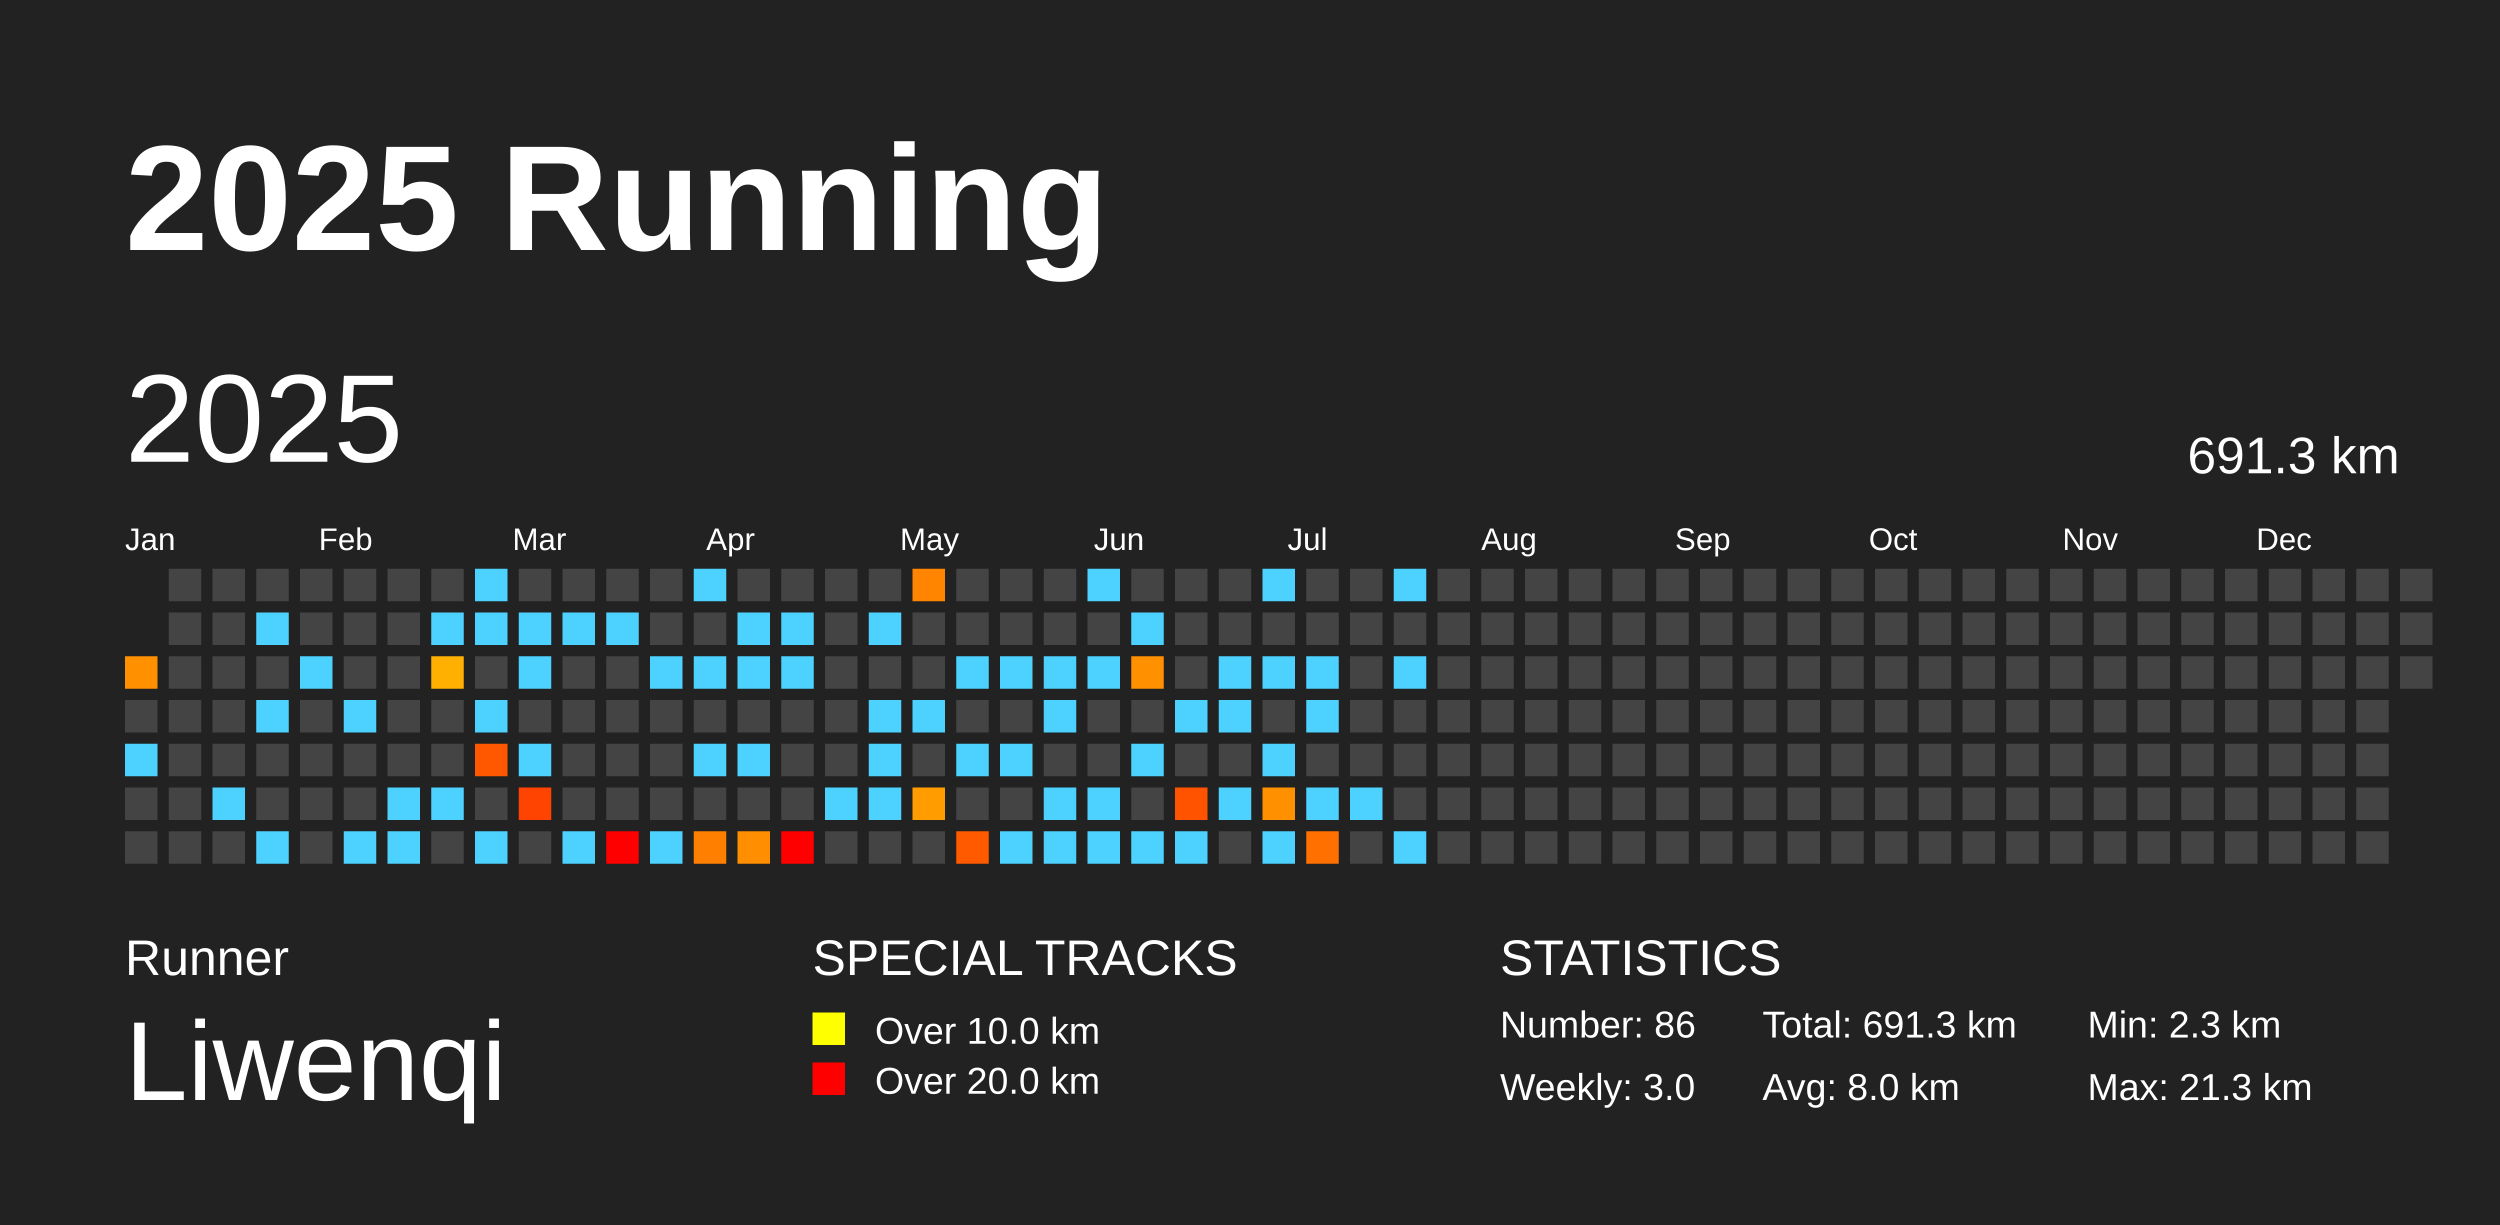
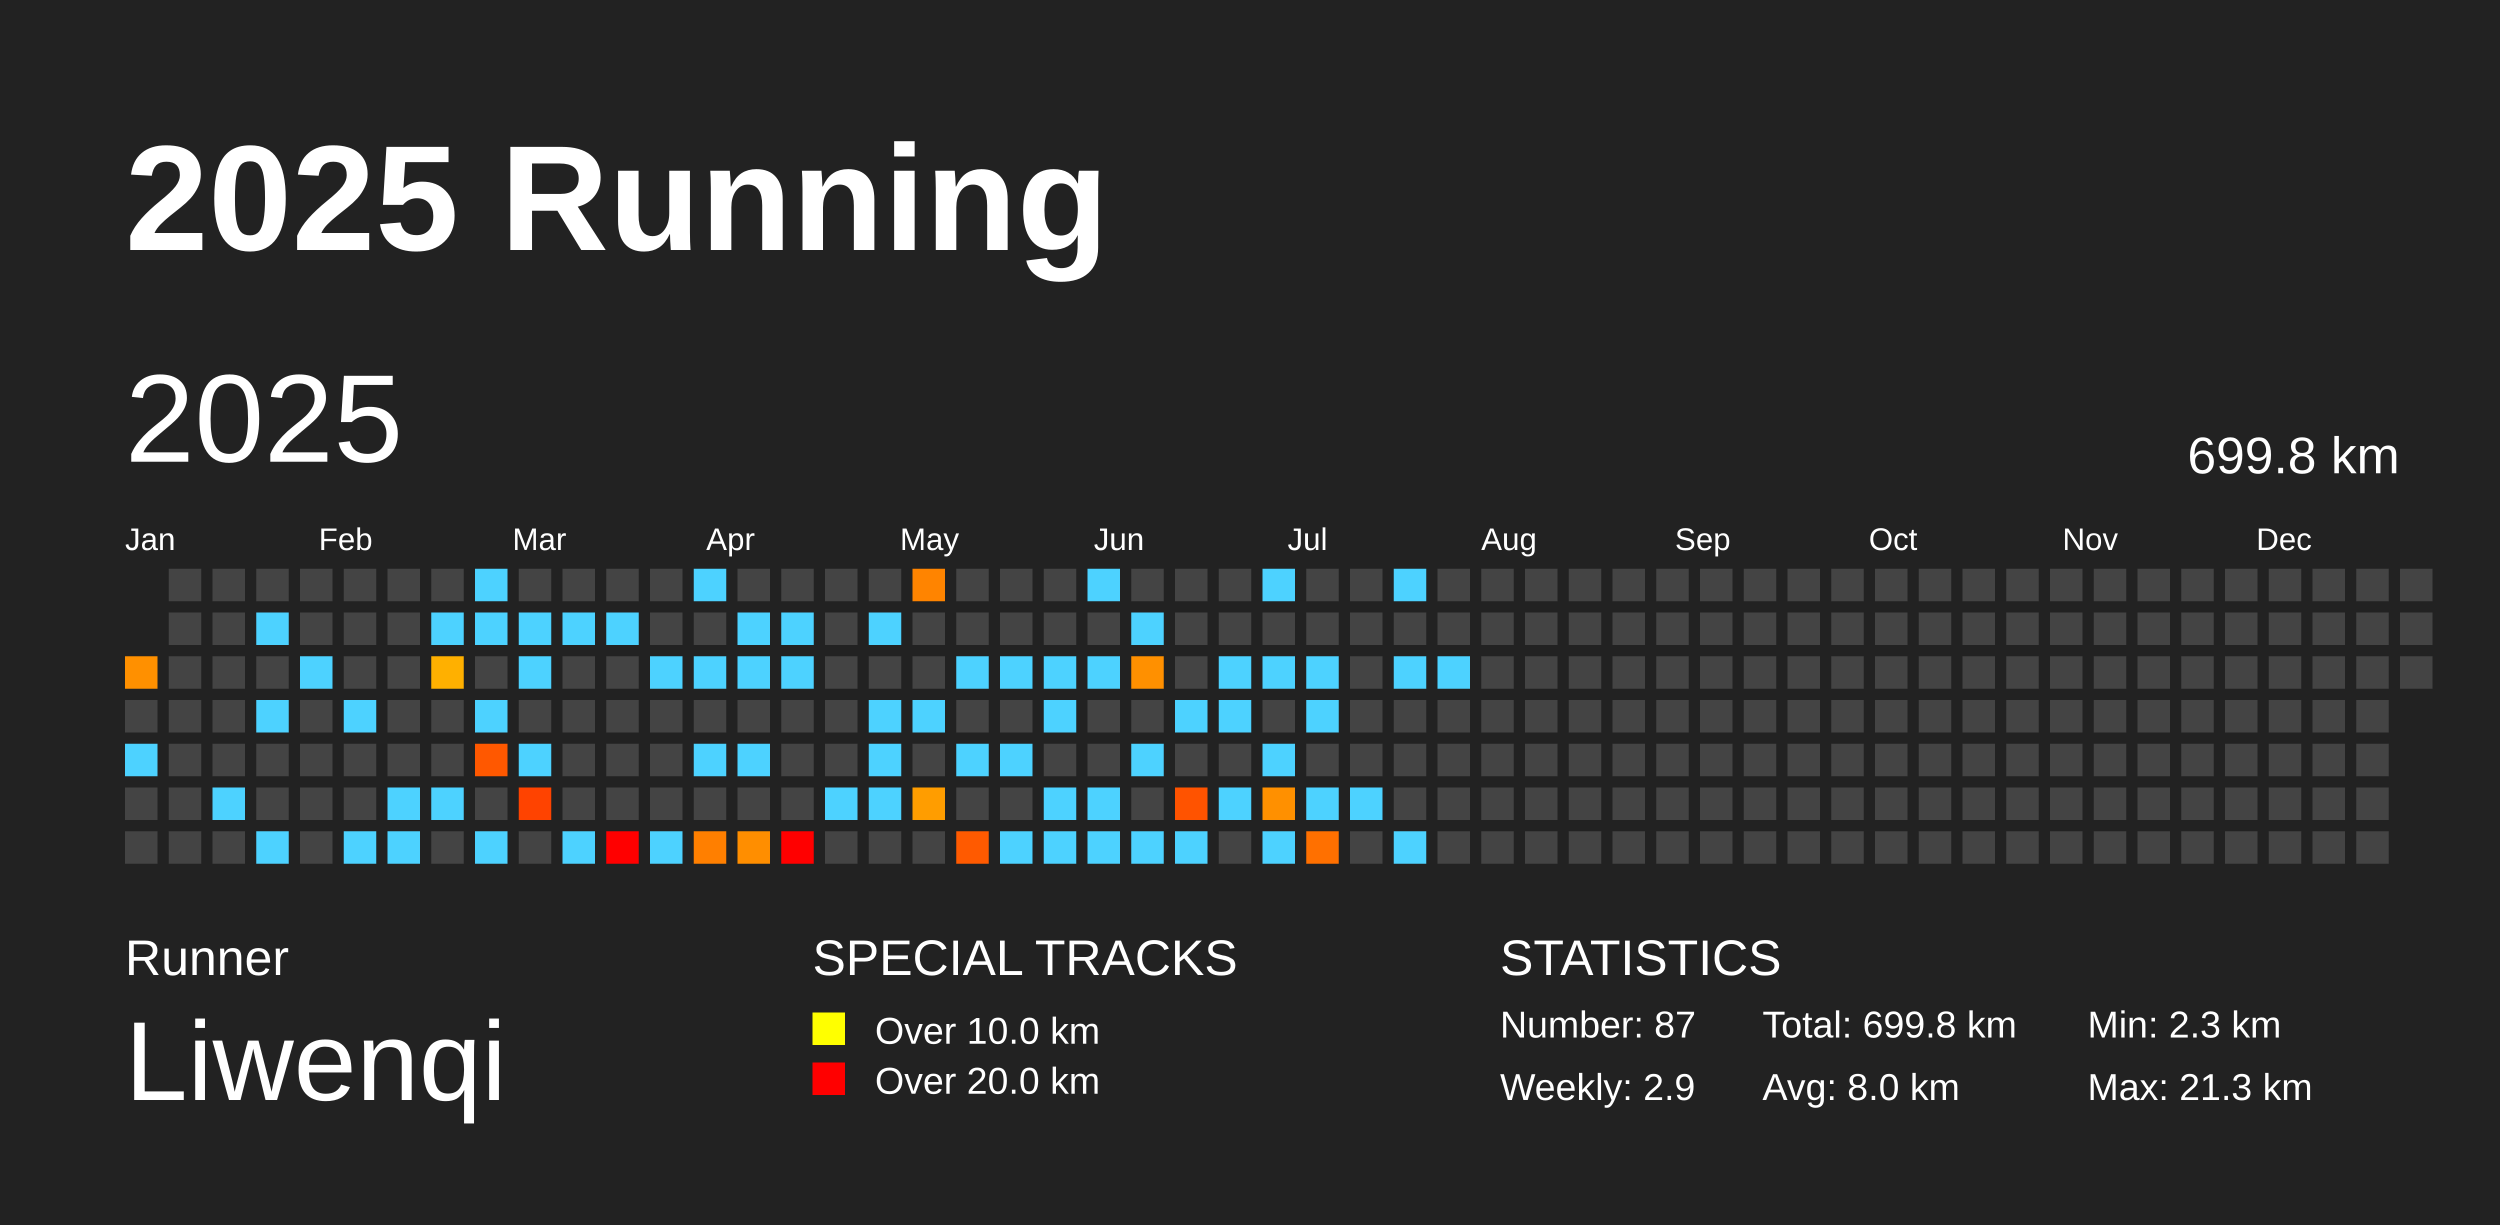
<svg xmlns="http://www.w3.org/2000/svg" baseProfile="full" height="98mm" version="1.1" viewBox="0,0,200,98" width="200mm">
  <defs />
  <rect fill="#222222" height="98" width="200" x="0" y="0" />
  <text fill="#FFFFFF" style="font-size:12px; font-family:Arial; font-weight:bold;" x="10" y="20">2025 Running</text>
  <text fill="#FFFFFF" style="font-size:4px; font-family:Arial" x="10" y="78">Runner</text>
  <text fill="#FFFFFF" style="font-size:9px; font-family:Arial" x="10" y="88">Liwenqi</text>
  <text fill="#FFFFFF" style="font-size:4px; font-family:Arial" x="65" y="78">SPECIAL TRACKS</text>
  <rect fill="yellow" height="2.6" width="2.6" x="65" y="81" />
  <text fill="#FFFFFF" style="font-size:3px; font-family:Arial" x="70" y="83.5">Over 10.0 km</text>
  <rect fill="red" height="2.6" width="2.6" x="65" y="85" />
  <text fill="#FFFFFF" style="font-size:3px; font-family:Arial" x="70" y="87.5">Over 20.0 km</text>
  <text fill="#FFFFFF" style="font-size:4px; font-family:Arial" x="120" y="78">STATISTICS</text>
-   <text fill="#FFFFFF" style="font-size:3px; font-family:Arial" x="120" y="83">Number: 86</text>
-   <text fill="#FFFFFF" style="font-size:3px; font-family:Arial" x="120" y="88">Weekly: 3.0</text>
-   <text fill="#FFFFFF" style="font-size:3px; font-family:Arial" x="141" y="83">Total: 691.3 km</text>
+   <text fill="#FFFFFF" style="font-size:3px; font-family:Arial" x="120" y="83">Number: 87</text>
+   <text fill="#FFFFFF" style="font-size:3px; font-family:Arial" x="120" y="88">Weekly: 2.9</text>
+   <text fill="#FFFFFF" style="font-size:3px; font-family:Arial" x="141" y="83">Total: 699.8 km</text>
  <text fill="#FFFFFF" style="font-size:3px; font-family:Arial" x="141" y="88">Avg: 8.0 km</text>
  <text fill="#FFFFFF" style="font-size:3px; font-family:Arial" x="167" y="83">Min: 2.3 km</text>
  <text fill="#FFFFFF" style="font-size:3px; font-family:Arial" x="167" y="88">Max: 21.3 km</text>
  <text dominant-baseline="hanging" fill="#FFFFFF" style="font-size:10.0px; font-family:Arial;" x="10" y="30">2025</text>
-   <text dominant-baseline="hanging" fill="#FFFFFF" style="font-size:4.125px; font-family:Arial;" x="175" y="35">691.3 km</text>
+   <text dominant-baseline="hanging" fill="#FFFFFF" style="font-size:4.125px; font-family:Arial;" x="175" y="35">699.8 km</text>
  <text fill="#FFFFFF" style="font-size:2.5px; font-family:Arial" x="10.0" y="44">Jan</text>
  <text fill="#FFFFFF" style="font-size:2.5px; font-family:Arial" x="25.5" y="44">Feb</text>
  <text fill="#FFFFFF" style="font-size:2.5px; font-family:Arial" x="41.0" y="44">Mar</text>
  <text fill="#FFFFFF" style="font-size:2.5px; font-family:Arial" x="56.5" y="44">Apr</text>
  <text fill="#FFFFFF" style="font-size:2.5px; font-family:Arial" x="72.0" y="44">May</text>
  <text fill="#FFFFFF" style="font-size:2.5px; font-family:Arial" x="87.5" y="44">Jun</text>
  <text fill="#FFFFFF" style="font-size:2.5px; font-family:Arial" x="103.0" y="44">Jul</text>
  <text fill="#FFFFFF" style="font-size:2.5px; font-family:Arial" x="118.5" y="44">Aug</text>
  <text fill="#FFFFFF" style="font-size:2.5px; font-family:Arial" x="134.0" y="44">Sep</text>
  <text fill="#FFFFFF" style="font-size:2.5px; font-family:Arial" x="149.5" y="44">Oct</text>
  <text fill="#FFFFFF" style="font-size:2.5px; font-family:Arial" x="165.0" y="44">Nov</text>
  <text fill="#FFFFFF" style="font-size:2.5px; font-family:Arial" x="180.5" y="44">Dec</text>
  <rect fill="#ff9000" height="2.6" width="2.6" x="10.0" y="52.5" />
  <rect fill="#444444" height="2.6" width="2.6" x="10.0" y="56.0" />
  <rect fill="#4dd2ff" height="2.6" width="2.6" x="10.0" y="59.5" />
  <rect fill="#444444" height="2.6" width="2.6" x="10.0" y="63.0" />
  <rect fill="#444444" height="2.6" width="2.6" x="10.0" y="66.5" />
  <rect fill="#444444" height="2.6" width="2.6" x="13.5" y="45.5" />
  <rect fill="#444444" height="2.6" width="2.6" x="13.5" y="49.0" />
  <rect fill="#444444" height="2.6" width="2.6" x="13.5" y="52.5" />
  <rect fill="#444444" height="2.6" width="2.6" x="13.5" y="56.0" />
  <rect fill="#444444" height="2.6" width="2.6" x="13.5" y="59.5" />
  <rect fill="#444444" height="2.6" width="2.6" x="13.5" y="63.0" />
  <rect fill="#444444" height="2.6" width="2.6" x="13.5" y="66.5" />
  <rect fill="#444444" height="2.6" width="2.6" x="17.0" y="45.5" />
  <rect fill="#444444" height="2.6" width="2.6" x="17.0" y="49.0" />
  <rect fill="#444444" height="2.6" width="2.6" x="17.0" y="52.5" />
  <rect fill="#444444" height="2.6" width="2.6" x="17.0" y="56.0" />
  <rect fill="#444444" height="2.6" width="2.6" x="17.0" y="59.5" />
  <rect fill="#4dd2ff" height="2.6" width="2.6" x="17.0" y="63.0" />
  <rect fill="#444444" height="2.6" width="2.6" x="17.0" y="66.5" />
  <rect fill="#444444" height="2.6" width="2.6" x="20.5" y="45.5" />
  <rect fill="#4dd2ff" height="2.6" width="2.6" x="20.5" y="49.0" />
  <rect fill="#444444" height="2.6" width="2.6" x="20.5" y="52.5" />
  <rect fill="#4dd2ff" height="2.6" width="2.6" x="20.5" y="56.0" />
  <rect fill="#444444" height="2.6" width="2.6" x="20.5" y="59.5" />
  <rect fill="#444444" height="2.6" width="2.6" x="20.5" y="63.0" />
  <rect fill="#4dd2ff" height="2.6" width="2.6" x="20.5" y="66.5" />
  <rect fill="#444444" height="2.6" width="2.6" x="24.0" y="45.5" />
  <rect fill="#444444" height="2.6" width="2.6" x="24.0" y="49.0" />
  <rect fill="#4dd2ff" height="2.6" width="2.6" x="24.0" y="52.5" />
  <rect fill="#444444" height="2.6" width="2.6" x="24.0" y="56.0" />
  <rect fill="#444444" height="2.6" width="2.6" x="24.0" y="59.5" />
  <rect fill="#444444" height="2.6" width="2.6" x="24.0" y="63.0" />
  <rect fill="#444444" height="2.6" width="2.6" x="24.0" y="66.5" />
  <rect fill="#444444" height="2.6" width="2.6" x="27.5" y="45.5" />
  <rect fill="#444444" height="2.6" width="2.6" x="27.5" y="49.0" />
  <rect fill="#444444" height="2.6" width="2.6" x="27.5" y="52.5" />
  <rect fill="#4dd2ff" height="2.6" width="2.6" x="27.5" y="56.0" />
  <rect fill="#444444" height="2.6" width="2.6" x="27.5" y="59.5" />
  <rect fill="#444444" height="2.6" width="2.6" x="27.5" y="63.0" />
  <rect fill="#4dd2ff" height="2.6" width="2.6" x="27.5" y="66.5" />
  <rect fill="#444444" height="2.6" width="2.6" x="31.0" y="45.5" />
  <rect fill="#444444" height="2.6" width="2.6" x="31.0" y="49.0" />
  <rect fill="#444444" height="2.6" width="2.6" x="31.0" y="52.5" />
  <rect fill="#444444" height="2.6" width="2.6" x="31.0" y="56.0" />
  <rect fill="#444444" height="2.6" width="2.6" x="31.0" y="59.5" />
  <rect fill="#4dd2ff" height="2.6" width="2.6" x="31.0" y="63.0" />
  <rect fill="#4dd2ff" height="2.6" width="2.6" x="31.0" y="66.5" />
  <rect fill="#444444" height="2.6" width="2.6" x="34.5" y="45.5" />
  <rect fill="#4dd2ff" height="2.6" width="2.6" x="34.5" y="49.0" />
  <rect fill="#ffb000" height="2.6" width="2.6" x="34.5" y="52.5" />
  <rect fill="#444444" height="2.6" width="2.6" x="34.5" y="56.0" />
  <rect fill="#444444" height="2.6" width="2.6" x="34.5" y="59.5" />
  <rect fill="#4dd2ff" height="2.6" width="2.6" x="34.5" y="63.0" />
  <rect fill="#444444" height="2.6" width="2.6" x="34.5" y="66.5" />
  <rect fill="#4dd2ff" height="2.6" width="2.6" x="38.0" y="45.5" />
  <rect fill="#4dd2ff" height="2.6" width="2.6" x="38.0" y="49.0" />
  <rect fill="#444444" height="2.6" width="2.6" x="38.0" y="52.5" />
  <rect fill="#4dd2ff" height="2.6" width="2.6" x="38.0" y="56.0" />
  <rect fill="#ff5800" height="2.6" width="2.6" x="38.0" y="59.5" />
  <rect fill="#444444" height="2.6" width="2.6" x="38.0" y="63.0" />
  <rect fill="#4dd2ff" height="2.6" width="2.6" x="38.0" y="66.5" />
  <rect fill="#444444" height="2.6" width="2.6" x="41.5" y="45.5" />
  <rect fill="#4dd2ff" height="2.6" width="2.6" x="41.5" y="49.0" />
  <rect fill="#4dd2ff" height="2.6" width="2.6" x="41.5" y="52.5" />
  <rect fill="#444444" height="2.6" width="2.6" x="41.5" y="56.0" />
  <rect fill="#4dd2ff" height="2.6" width="2.6" x="41.5" y="59.5" />
  <rect fill="#ff4300" height="2.6" width="2.6" x="41.5" y="63.0" />
  <rect fill="#444444" height="2.6" width="2.6" x="41.5" y="66.5" />
  <rect fill="#444444" height="2.6" width="2.6" x="45.0" y="45.5" />
  <rect fill="#4dd2ff" height="2.6" width="2.6" x="45.0" y="49.0" />
  <rect fill="#444444" height="2.6" width="2.6" x="45.0" y="52.5" />
  <rect fill="#444444" height="2.6" width="2.6" x="45.0" y="56.0" />
  <rect fill="#444444" height="2.6" width="2.6" x="45.0" y="59.5" />
  <rect fill="#444444" height="2.6" width="2.6" x="45.0" y="63.0" />
  <rect fill="#4dd2ff" height="2.6" width="2.6" x="45.0" y="66.5" />
  <rect fill="#444444" height="2.6" width="2.6" x="48.5" y="45.5" />
  <rect fill="#4dd2ff" height="2.6" width="2.6" x="48.5" y="49.0" />
  <rect fill="#444444" height="2.6" width="2.6" x="48.5" y="52.5" />
  <rect fill="#444444" height="2.6" width="2.6" x="48.5" y="56.0" />
  <rect fill="#444444" height="2.6" width="2.6" x="48.5" y="59.5" />
  <rect fill="#444444" height="2.6" width="2.6" x="48.5" y="63.0" />
  <rect fill="red" height="2.6" width="2.6" x="48.5" y="66.5" />
  <rect fill="#444444" height="2.6" width="2.6" x="52.0" y="45.5" />
  <rect fill="#444444" height="2.6" width="2.6" x="52.0" y="49.0" />
  <rect fill="#4dd2ff" height="2.6" width="2.6" x="52.0" y="52.5" />
  <rect fill="#444444" height="2.6" width="2.6" x="52.0" y="56.0" />
  <rect fill="#444444" height="2.6" width="2.6" x="52.0" y="59.5" />
  <rect fill="#444444" height="2.6" width="2.6" x="52.0" y="63.0" />
  <rect fill="#4dd2ff" height="2.6" width="2.6" x="52.0" y="66.5" />
  <rect fill="#4dd2ff" height="2.6" width="2.6" x="55.5" y="45.5" />
  <rect fill="#444444" height="2.6" width="2.6" x="55.5" y="49.0" />
  <rect fill="#4dd2ff" height="2.6" width="2.6" x="55.5" y="52.5" />
  <rect fill="#444444" height="2.6" width="2.6" x="55.5" y="56.0" />
  <rect fill="#4dd2ff" height="2.6" width="2.6" x="55.5" y="59.5" />
  <rect fill="#444444" height="2.6" width="2.6" x="55.5" y="63.0" />
  <rect fill="#ff7f00" height="2.6" width="2.6" x="55.5" y="66.5" />
  <rect fill="#444444" height="2.6" width="2.6" x="59.0" y="45.5" />
  <rect fill="#4dd2ff" height="2.6" width="2.6" x="59.0" y="49.0" />
  <rect fill="#4dd2ff" height="2.6" width="2.6" x="59.0" y="52.5" />
  <rect fill="#444444" height="2.6" width="2.6" x="59.0" y="56.0" />
  <rect fill="#4dd2ff" height="2.6" width="2.6" x="59.0" y="59.5" />
  <rect fill="#444444" height="2.6" width="2.6" x="59.0" y="63.0" />
  <rect fill="#ff8e00" height="2.6" width="2.6" x="59.0" y="66.5" />
  <rect fill="#444444" height="2.6" width="2.6" x="62.5" y="45.5" />
  <rect fill="#4dd2ff" height="2.6" width="2.6" x="62.5" y="49.0" />
  <rect fill="#4dd2ff" height="2.6" width="2.6" x="62.5" y="52.5" />
  <rect fill="#444444" height="2.6" width="2.6" x="62.5" y="56.0" />
  <rect fill="#444444" height="2.6" width="2.6" x="62.5" y="59.5" />
  <rect fill="#444444" height="2.6" width="2.6" x="62.5" y="63.0" />
  <rect fill="red" height="2.6" width="2.6" x="62.5" y="66.5" />
  <rect fill="#444444" height="2.6" width="2.6" x="66.0" y="45.5" />
  <rect fill="#444444" height="2.6" width="2.6" x="66.0" y="49.0" />
  <rect fill="#444444" height="2.6" width="2.6" x="66.0" y="52.5" />
  <rect fill="#444444" height="2.6" width="2.6" x="66.0" y="56.0" />
  <rect fill="#444444" height="2.6" width="2.6" x="66.0" y="59.5" />
  <rect fill="#4dd2ff" height="2.6" width="2.6" x="66.0" y="63.0" />
  <rect fill="#444444" height="2.6" width="2.6" x="66.0" y="66.5" />
  <rect fill="#444444" height="2.6" width="2.6" x="69.5" y="45.5" />
  <rect fill="#4dd2ff" height="2.6" width="2.6" x="69.5" y="49.0" />
  <rect fill="#444444" height="2.6" width="2.6" x="69.5" y="52.5" />
  <rect fill="#4dd2ff" height="2.6" width="2.6" x="69.5" y="56.0" />
  <rect fill="#4dd2ff" height="2.6" width="2.6" x="69.5" y="59.5" />
  <rect fill="#4dd2ff" height="2.6" width="2.6" x="69.5" y="63.0" />
  <rect fill="#444444" height="2.6" width="2.6" x="69.5" y="66.5" />
  <rect fill="#ff8400" height="2.6" width="2.6" x="73.0" y="45.5" />
  <rect fill="#444444" height="2.6" width="2.6" x="73.0" y="49.0" />
  <rect fill="#444444" height="2.6" width="2.6" x="73.0" y="52.5" />
  <rect fill="#4dd2ff" height="2.6" width="2.6" x="73.0" y="56.0" />
  <rect fill="#444444" height="2.6" width="2.6" x="73.0" y="59.5" />
  <rect fill="#ff9d00" height="2.6" width="2.6" x="73.0" y="63.0" />
  <rect fill="#444444" height="2.6" width="2.6" x="73.0" y="66.5" />
  <rect fill="#444444" height="2.6" width="2.6" x="76.5" y="45.5" />
  <rect fill="#444444" height="2.6" width="2.6" x="76.5" y="49.0" />
  <rect fill="#4dd2ff" height="2.6" width="2.6" x="76.5" y="52.5" />
  <rect fill="#444444" height="2.6" width="2.6" x="76.5" y="56.0" />
  <rect fill="#4dd2ff" height="2.6" width="2.6" x="76.5" y="59.5" />
  <rect fill="#444444" height="2.6" width="2.6" x="76.5" y="63.0" />
  <rect fill="#ff5a00" height="2.6" width="2.6" x="76.5" y="66.5" />
  <rect fill="#444444" height="2.6" width="2.6" x="80.0" y="45.5" />
  <rect fill="#444444" height="2.6" width="2.6" x="80.0" y="49.0" />
  <rect fill="#4dd2ff" height="2.6" width="2.6" x="80.0" y="52.5" />
  <rect fill="#444444" height="2.6" width="2.6" x="80.0" y="56.0" />
  <rect fill="#4dd2ff" height="2.6" width="2.6" x="80.0" y="59.5" />
  <rect fill="#444444" height="2.6" width="2.6" x="80.0" y="63.0" />
  <rect fill="#4dd2ff" height="2.6" width="2.6" x="80.0" y="66.5" />
  <rect fill="#444444" height="2.6" width="2.6" x="83.5" y="45.5" />
  <rect fill="#444444" height="2.6" width="2.6" x="83.5" y="49.0" />
  <rect fill="#4dd2ff" height="2.6" width="2.6" x="83.5" y="52.5" />
  <rect fill="#4dd2ff" height="2.6" width="2.6" x="83.5" y="56.0" />
  <rect fill="#444444" height="2.6" width="2.6" x="83.5" y="59.5" />
  <rect fill="#4dd2ff" height="2.6" width="2.6" x="83.5" y="63.0" />
  <rect fill="#4dd2ff" height="2.6" width="2.6" x="83.5" y="66.5" />
  <rect fill="#4dd2ff" height="2.6" width="2.6" x="87.0" y="45.5" />
  <rect fill="#444444" height="2.6" width="2.6" x="87.0" y="49.0" />
  <rect fill="#4dd2ff" height="2.6" width="2.6" x="87.0" y="52.5" />
  <rect fill="#444444" height="2.6" width="2.6" x="87.0" y="56.0" />
  <rect fill="#444444" height="2.6" width="2.6" x="87.0" y="59.5" />
  <rect fill="#4dd2ff" height="2.6" width="2.6" x="87.0" y="63.0" />
  <rect fill="#4dd2ff" height="2.6" width="2.6" x="87.0" y="66.5" />
  <rect fill="#444444" height="2.6" width="2.6" x="90.5" y="45.5" />
  <rect fill="#4dd2ff" height="2.6" width="2.6" x="90.5" y="49.0" />
  <rect fill="#ff9000" height="2.6" width="2.6" x="90.5" y="52.5" />
  <rect fill="#444444" height="2.6" width="2.6" x="90.5" y="56.0" />
  <rect fill="#4dd2ff" height="2.6" width="2.6" x="90.5" y="59.5" />
  <rect fill="#444444" height="2.6" width="2.6" x="90.5" y="63.0" />
  <rect fill="#4dd2ff" height="2.6" width="2.6" x="90.5" y="66.5" />
  <rect fill="#444444" height="2.6" width="2.6" x="94.0" y="45.5" />
  <rect fill="#444444" height="2.6" width="2.6" x="94.0" y="49.0" />
  <rect fill="#444444" height="2.6" width="2.6" x="94.0" y="52.5" />
  <rect fill="#4dd2ff" height="2.6" width="2.6" x="94.0" y="56.0" />
  <rect fill="#444444" height="2.6" width="2.6" x="94.0" y="59.5" />
  <rect fill="#ff5300" height="2.6" width="2.6" x="94.0" y="63.0" />
  <rect fill="#4dd2ff" height="2.6" width="2.6" x="94.0" y="66.5" />
  <rect fill="#444444" height="2.6" width="2.6" x="97.5" y="45.5" />
  <rect fill="#444444" height="2.6" width="2.6" x="97.5" y="49.0" />
  <rect fill="#4dd2ff" height="2.6" width="2.6" x="97.5" y="52.5" />
  <rect fill="#4dd2ff" height="2.6" width="2.6" x="97.5" y="56.0" />
  <rect fill="#444444" height="2.6" width="2.6" x="97.5" y="59.5" />
  <rect fill="#4dd2ff" height="2.6" width="2.6" x="97.5" y="63.0" />
  <rect fill="#444444" height="2.6" width="2.6" x="97.5" y="66.5" />
  <rect fill="#4dd2ff" height="2.6" width="2.6" x="101.0" y="45.5" />
  <rect fill="#444444" height="2.6" width="2.6" x="101.0" y="49.0" />
  <rect fill="#4dd2ff" height="2.6" width="2.6" x="101.0" y="52.5" />
  <rect fill="#444444" height="2.6" width="2.6" x="101.0" y="56.0" />
  <rect fill="#4dd2ff" height="2.6" width="2.6" x="101.0" y="59.5" />
  <rect fill="#ff9000" height="2.6" width="2.6" x="101.0" y="63.0" />
  <rect fill="#4dd2ff" height="2.6" width="2.6" x="101.0" y="66.5" />
  <rect fill="#444444" height="2.6" width="2.6" x="104.5" y="45.5" />
  <rect fill="#444444" height="2.6" width="2.6" x="104.5" y="49.0" />
  <rect fill="#4dd2ff" height="2.6" width="2.6" x="104.5" y="52.5" />
  <rect fill="#4dd2ff" height="2.6" width="2.6" x="104.5" y="56.0" />
  <rect fill="#444444" height="2.6" width="2.6" x="104.5" y="59.5" />
  <rect fill="#4dd2ff" height="2.6" width="2.6" x="104.5" y="63.0" />
  <rect fill="#ff7000" height="2.6" width="2.6" x="104.5" y="66.5" />
  <rect fill="#444444" height="2.6" width="2.6" x="108.0" y="45.5" />
  <rect fill="#444444" height="2.6" width="2.6" x="108.0" y="49.0" />
  <rect fill="#444444" height="2.6" width="2.6" x="108.0" y="52.5" />
  <rect fill="#444444" height="2.6" width="2.6" x="108.0" y="56.0" />
  <rect fill="#444444" height="2.6" width="2.6" x="108.0" y="59.5" />
  <rect fill="#4dd2ff" height="2.6" width="2.6" x="108.0" y="63.0" />
  <rect fill="#444444" height="2.6" width="2.6" x="108.0" y="66.5" />
  <rect fill="#4dd2ff" height="2.6" width="2.6" x="111.5" y="45.5" />
  <rect fill="#444444" height="2.6" width="2.6" x="111.5" y="49.0" />
  <rect fill="#4dd2ff" height="2.6" width="2.6" x="111.5" y="52.5" />
  <rect fill="#444444" height="2.6" width="2.6" x="111.5" y="56.0" />
  <rect fill="#444444" height="2.6" width="2.6" x="111.5" y="59.5" />
  <rect fill="#444444" height="2.6" width="2.6" x="111.5" y="63.0" />
  <rect fill="#4dd2ff" height="2.6" width="2.6" x="111.5" y="66.5" />
  <rect fill="#444444" height="2.6" width="2.6" x="115.0" y="45.5" />
  <rect fill="#444444" height="2.6" width="2.6" x="115.0" y="49.0" />
-   <rect fill="#444444" height="2.6" width="2.6" x="115.0" y="52.5" />
+   <rect fill="#4dd2ff" height="2.6" width="2.6" x="115.0" y="52.5" />
  <rect fill="#444444" height="2.6" width="2.6" x="115.0" y="56.0" />
  <rect fill="#444444" height="2.6" width="2.6" x="115.0" y="59.5" />
  <rect fill="#444444" height="2.6" width="2.6" x="115.0" y="63.0" />
  <rect fill="#444444" height="2.6" width="2.6" x="115.0" y="66.5" />
  <rect fill="#444444" height="2.6" width="2.6" x="118.5" y="45.5" />
  <rect fill="#444444" height="2.6" width="2.6" x="118.5" y="49.0" />
  <rect fill="#444444" height="2.6" width="2.6" x="118.5" y="52.5" />
  <rect fill="#444444" height="2.6" width="2.6" x="118.5" y="56.0" />
  <rect fill="#444444" height="2.6" width="2.6" x="118.5" y="59.5" />
  <rect fill="#444444" height="2.6" width="2.6" x="118.5" y="63.0" />
  <rect fill="#444444" height="2.6" width="2.6" x="118.5" y="66.5" />
  <rect fill="#444444" height="2.6" width="2.6" x="122.0" y="45.5" />
  <rect fill="#444444" height="2.6" width="2.6" x="122.0" y="49.0" />
  <rect fill="#444444" height="2.6" width="2.6" x="122.0" y="52.5" />
  <rect fill="#444444" height="2.6" width="2.6" x="122.0" y="56.0" />
  <rect fill="#444444" height="2.6" width="2.6" x="122.0" y="59.5" />
  <rect fill="#444444" height="2.6" width="2.6" x="122.0" y="63.0" />
  <rect fill="#444444" height="2.6" width="2.6" x="122.0" y="66.5" />
  <rect fill="#444444" height="2.6" width="2.6" x="125.5" y="45.5" />
  <rect fill="#444444" height="2.6" width="2.6" x="125.5" y="49.0" />
  <rect fill="#444444" height="2.6" width="2.6" x="125.5" y="52.5" />
  <rect fill="#444444" height="2.6" width="2.6" x="125.5" y="56.0" />
  <rect fill="#444444" height="2.6" width="2.6" x="125.5" y="59.5" />
  <rect fill="#444444" height="2.6" width="2.6" x="125.5" y="63.0" />
  <rect fill="#444444" height="2.6" width="2.6" x="125.5" y="66.5" />
  <rect fill="#444444" height="2.6" width="2.6" x="129.0" y="45.5" />
  <rect fill="#444444" height="2.6" width="2.6" x="129.0" y="49.0" />
  <rect fill="#444444" height="2.6" width="2.6" x="129.0" y="52.5" />
  <rect fill="#444444" height="2.6" width="2.6" x="129.0" y="56.0" />
  <rect fill="#444444" height="2.6" width="2.6" x="129.0" y="59.5" />
  <rect fill="#444444" height="2.6" width="2.6" x="129.0" y="63.0" />
  <rect fill="#444444" height="2.6" width="2.6" x="129.0" y="66.5" />
  <rect fill="#444444" height="2.6" width="2.6" x="132.5" y="45.5" />
  <rect fill="#444444" height="2.6" width="2.6" x="132.5" y="49.0" />
  <rect fill="#444444" height="2.6" width="2.6" x="132.5" y="52.5" />
  <rect fill="#444444" height="2.6" width="2.6" x="132.5" y="56.0" />
  <rect fill="#444444" height="2.6" width="2.6" x="132.5" y="59.5" />
  <rect fill="#444444" height="2.6" width="2.6" x="132.5" y="63.0" />
  <rect fill="#444444" height="2.6" width="2.6" x="132.5" y="66.5" />
  <rect fill="#444444" height="2.6" width="2.6" x="136.0" y="45.5" />
  <rect fill="#444444" height="2.6" width="2.6" x="136.0" y="49.0" />
  <rect fill="#444444" height="2.6" width="2.6" x="136.0" y="52.5" />
  <rect fill="#444444" height="2.6" width="2.6" x="136.0" y="56.0" />
  <rect fill="#444444" height="2.6" width="2.6" x="136.0" y="59.5" />
  <rect fill="#444444" height="2.6" width="2.6" x="136.0" y="63.0" />
  <rect fill="#444444" height="2.6" width="2.6" x="136.0" y="66.5" />
  <rect fill="#444444" height="2.6" width="2.6" x="139.5" y="45.5" />
  <rect fill="#444444" height="2.6" width="2.6" x="139.5" y="49.0" />
  <rect fill="#444444" height="2.6" width="2.6" x="139.5" y="52.5" />
  <rect fill="#444444" height="2.6" width="2.6" x="139.5" y="56.0" />
  <rect fill="#444444" height="2.6" width="2.6" x="139.5" y="59.5" />
  <rect fill="#444444" height="2.6" width="2.6" x="139.5" y="63.0" />
  <rect fill="#444444" height="2.6" width="2.6" x="139.5" y="66.5" />
  <rect fill="#444444" height="2.6" width="2.6" x="143.0" y="45.5" />
  <rect fill="#444444" height="2.6" width="2.6" x="143.0" y="49.0" />
  <rect fill="#444444" height="2.6" width="2.6" x="143.0" y="52.5" />
  <rect fill="#444444" height="2.6" width="2.6" x="143.0" y="56.0" />
  <rect fill="#444444" height="2.6" width="2.6" x="143.0" y="59.5" />
  <rect fill="#444444" height="2.6" width="2.6" x="143.0" y="63.0" />
  <rect fill="#444444" height="2.6" width="2.6" x="143.0" y="66.5" />
  <rect fill="#444444" height="2.6" width="2.6" x="146.5" y="45.5" />
  <rect fill="#444444" height="2.6" width="2.6" x="146.5" y="49.0" />
  <rect fill="#444444" height="2.6" width="2.6" x="146.5" y="52.5" />
  <rect fill="#444444" height="2.6" width="2.6" x="146.5" y="56.0" />
  <rect fill="#444444" height="2.6" width="2.6" x="146.5" y="59.5" />
  <rect fill="#444444" height="2.6" width="2.6" x="146.5" y="63.0" />
  <rect fill="#444444" height="2.6" width="2.6" x="146.5" y="66.5" />
  <rect fill="#444444" height="2.6" width="2.6" x="150.0" y="45.5" />
  <rect fill="#444444" height="2.6" width="2.6" x="150.0" y="49.0" />
  <rect fill="#444444" height="2.6" width="2.6" x="150.0" y="52.5" />
  <rect fill="#444444" height="2.6" width="2.6" x="150.0" y="56.0" />
  <rect fill="#444444" height="2.6" width="2.6" x="150.0" y="59.5" />
  <rect fill="#444444" height="2.6" width="2.6" x="150.0" y="63.0" />
  <rect fill="#444444" height="2.6" width="2.6" x="150.0" y="66.5" />
  <rect fill="#444444" height="2.6" width="2.6" x="153.5" y="45.5" />
  <rect fill="#444444" height="2.6" width="2.6" x="153.5" y="49.0" />
  <rect fill="#444444" height="2.6" width="2.6" x="153.5" y="52.5" />
  <rect fill="#444444" height="2.6" width="2.6" x="153.5" y="56.0" />
  <rect fill="#444444" height="2.6" width="2.6" x="153.5" y="59.5" />
  <rect fill="#444444" height="2.6" width="2.6" x="153.5" y="63.0" />
  <rect fill="#444444" height="2.6" width="2.6" x="153.5" y="66.5" />
  <rect fill="#444444" height="2.6" width="2.6" x="157.0" y="45.5" />
  <rect fill="#444444" height="2.6" width="2.6" x="157.0" y="49.0" />
  <rect fill="#444444" height="2.6" width="2.6" x="157.0" y="52.5" />
  <rect fill="#444444" height="2.6" width="2.6" x="157.0" y="56.0" />
  <rect fill="#444444" height="2.6" width="2.6" x="157.0" y="59.5" />
  <rect fill="#444444" height="2.6" width="2.6" x="157.0" y="63.0" />
  <rect fill="#444444" height="2.6" width="2.6" x="157.0" y="66.5" />
  <rect fill="#444444" height="2.6" width="2.6" x="160.5" y="45.5" />
  <rect fill="#444444" height="2.6" width="2.6" x="160.5" y="49.0" />
  <rect fill="#444444" height="2.6" width="2.6" x="160.5" y="52.5" />
  <rect fill="#444444" height="2.6" width="2.6" x="160.5" y="56.0" />
  <rect fill="#444444" height="2.6" width="2.6" x="160.5" y="59.5" />
  <rect fill="#444444" height="2.6" width="2.6" x="160.5" y="63.0" />
  <rect fill="#444444" height="2.6" width="2.6" x="160.5" y="66.5" />
  <rect fill="#444444" height="2.6" width="2.6" x="164.0" y="45.5" />
  <rect fill="#444444" height="2.6" width="2.6" x="164.0" y="49.0" />
  <rect fill="#444444" height="2.6" width="2.6" x="164.0" y="52.5" />
  <rect fill="#444444" height="2.6" width="2.6" x="164.0" y="56.0" />
  <rect fill="#444444" height="2.6" width="2.6" x="164.0" y="59.5" />
  <rect fill="#444444" height="2.6" width="2.6" x="164.0" y="63.0" />
  <rect fill="#444444" height="2.6" width="2.6" x="164.0" y="66.5" />
  <rect fill="#444444" height="2.6" width="2.6" x="167.5" y="45.5" />
  <rect fill="#444444" height="2.6" width="2.6" x="167.5" y="49.0" />
  <rect fill="#444444" height="2.6" width="2.6" x="167.5" y="52.5" />
  <rect fill="#444444" height="2.6" width="2.6" x="167.5" y="56.0" />
  <rect fill="#444444" height="2.6" width="2.6" x="167.5" y="59.5" />
  <rect fill="#444444" height="2.6" width="2.6" x="167.5" y="63.0" />
  <rect fill="#444444" height="2.6" width="2.6" x="167.5" y="66.5" />
  <rect fill="#444444" height="2.6" width="2.6" x="171.0" y="45.5" />
  <rect fill="#444444" height="2.6" width="2.6" x="171.0" y="49.0" />
  <rect fill="#444444" height="2.6" width="2.6" x="171.0" y="52.5" />
  <rect fill="#444444" height="2.6" width="2.6" x="171.0" y="56.0" />
  <rect fill="#444444" height="2.6" width="2.6" x="171.0" y="59.5" />
  <rect fill="#444444" height="2.6" width="2.6" x="171.0" y="63.0" />
  <rect fill="#444444" height="2.6" width="2.6" x="171.0" y="66.5" />
  <rect fill="#444444" height="2.6" width="2.6" x="174.5" y="45.5" />
  <rect fill="#444444" height="2.6" width="2.6" x="174.5" y="49.0" />
  <rect fill="#444444" height="2.6" width="2.6" x="174.5" y="52.5" />
  <rect fill="#444444" height="2.6" width="2.6" x="174.5" y="56.0" />
  <rect fill="#444444" height="2.6" width="2.6" x="174.5" y="59.5" />
  <rect fill="#444444" height="2.6" width="2.6" x="174.5" y="63.0" />
  <rect fill="#444444" height="2.6" width="2.6" x="174.5" y="66.5" />
  <rect fill="#444444" height="2.6" width="2.6" x="178.0" y="45.5" />
  <rect fill="#444444" height="2.6" width="2.6" x="178.0" y="49.0" />
  <rect fill="#444444" height="2.6" width="2.6" x="178.0" y="52.5" />
  <rect fill="#444444" height="2.6" width="2.6" x="178.0" y="56.0" />
  <rect fill="#444444" height="2.6" width="2.6" x="178.0" y="59.5" />
  <rect fill="#444444" height="2.6" width="2.6" x="178.0" y="63.0" />
  <rect fill="#444444" height="2.6" width="2.6" x="178.0" y="66.5" />
  <rect fill="#444444" height="2.6" width="2.6" x="181.5" y="45.5" />
  <rect fill="#444444" height="2.6" width="2.6" x="181.5" y="49.0" />
  <rect fill="#444444" height="2.6" width="2.6" x="181.5" y="52.5" />
  <rect fill="#444444" height="2.6" width="2.6" x="181.5" y="56.0" />
  <rect fill="#444444" height="2.6" width="2.6" x="181.5" y="59.5" />
  <rect fill="#444444" height="2.6" width="2.6" x="181.5" y="63.0" />
  <rect fill="#444444" height="2.6" width="2.6" x="181.5" y="66.5" />
  <rect fill="#444444" height="2.6" width="2.6" x="185.0" y="45.5" />
  <rect fill="#444444" height="2.6" width="2.6" x="185.0" y="49.0" />
  <rect fill="#444444" height="2.6" width="2.6" x="185.0" y="52.5" />
  <rect fill="#444444" height="2.6" width="2.6" x="185.0" y="56.0" />
  <rect fill="#444444" height="2.6" width="2.6" x="185.0" y="59.5" />
  <rect fill="#444444" height="2.6" width="2.6" x="185.0" y="63.0" />
  <rect fill="#444444" height="2.6" width="2.6" x="185.0" y="66.5" />
  <rect fill="#444444" height="2.6" width="2.6" x="188.5" y="45.5" />
  <rect fill="#444444" height="2.6" width="2.6" x="188.5" y="49.0" />
  <rect fill="#444444" height="2.6" width="2.6" x="188.5" y="52.5" />
  <rect fill="#444444" height="2.6" width="2.6" x="188.5" y="56.0" />
  <rect fill="#444444" height="2.6" width="2.6" x="188.5" y="59.5" />
  <rect fill="#444444" height="2.6" width="2.6" x="188.5" y="63.0" />
  <rect fill="#444444" height="2.6" width="2.6" x="188.5" y="66.5" />
  <rect fill="#444444" height="2.6" width="2.6" x="192.0" y="45.5" />
  <rect fill="#444444" height="2.6" width="2.6" x="192.0" y="49.0" />
  <rect fill="#444444" height="2.6" width="2.6" x="192.0" y="52.5" />
</svg>
